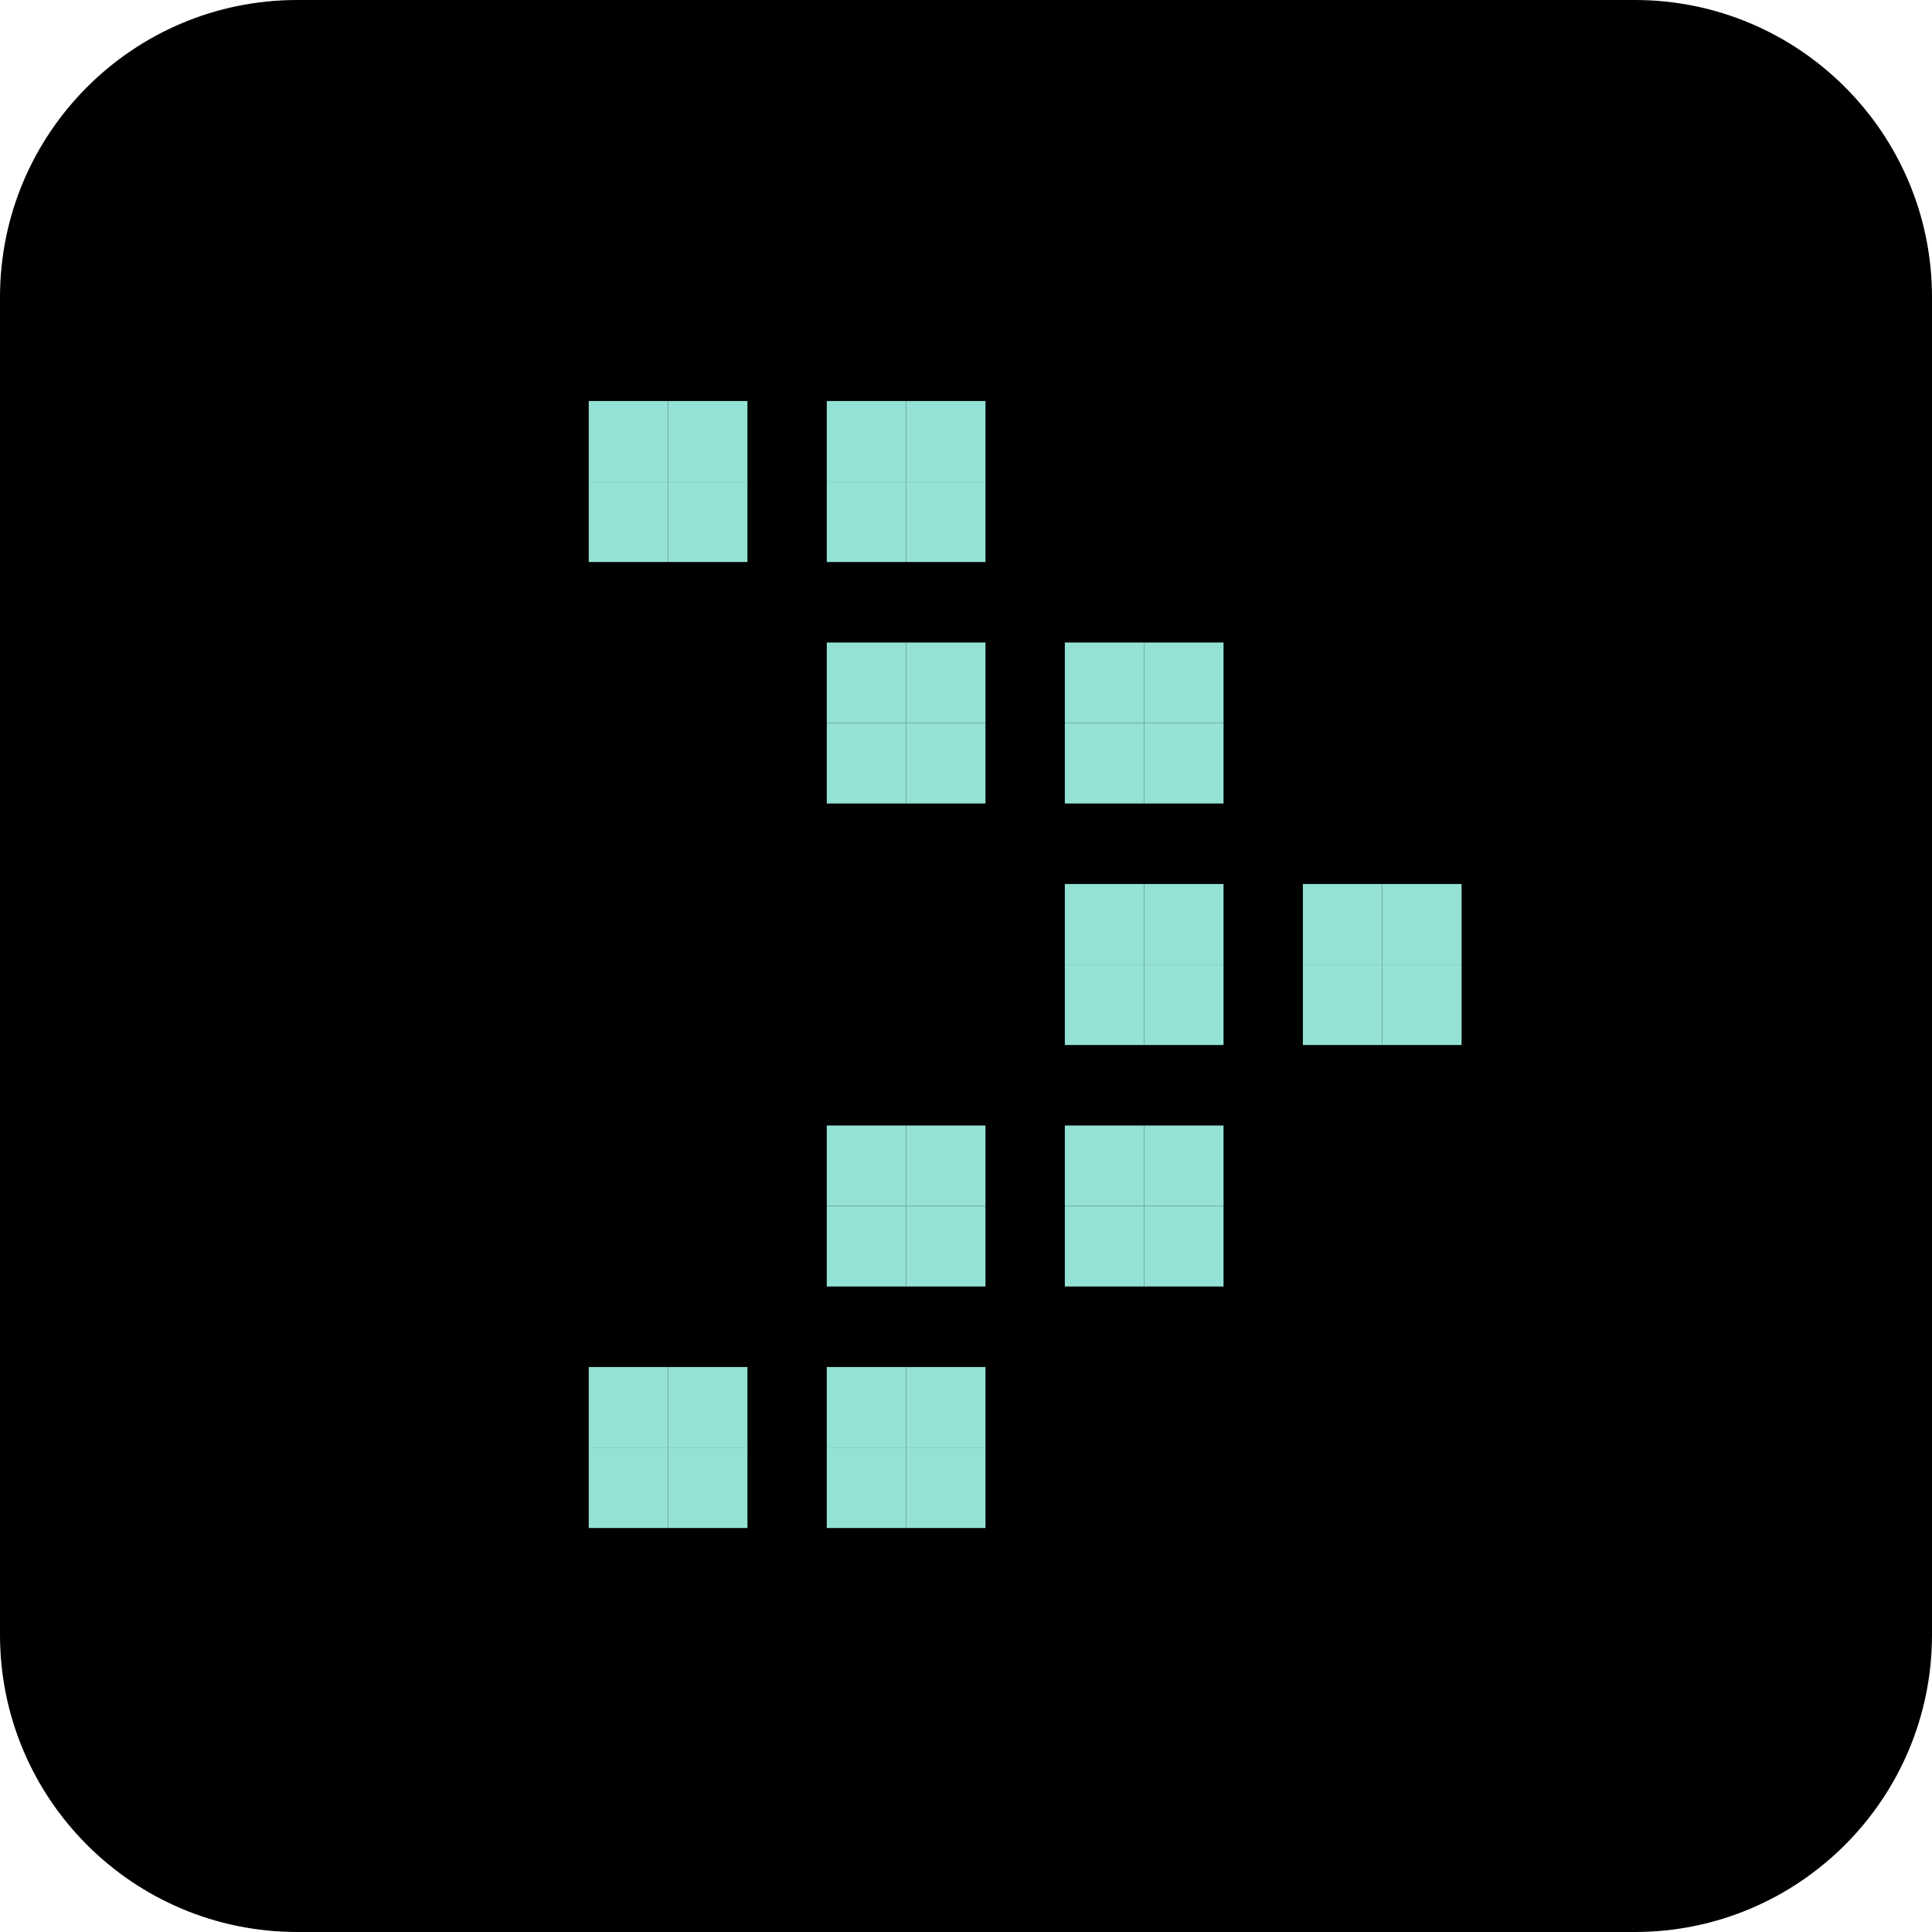
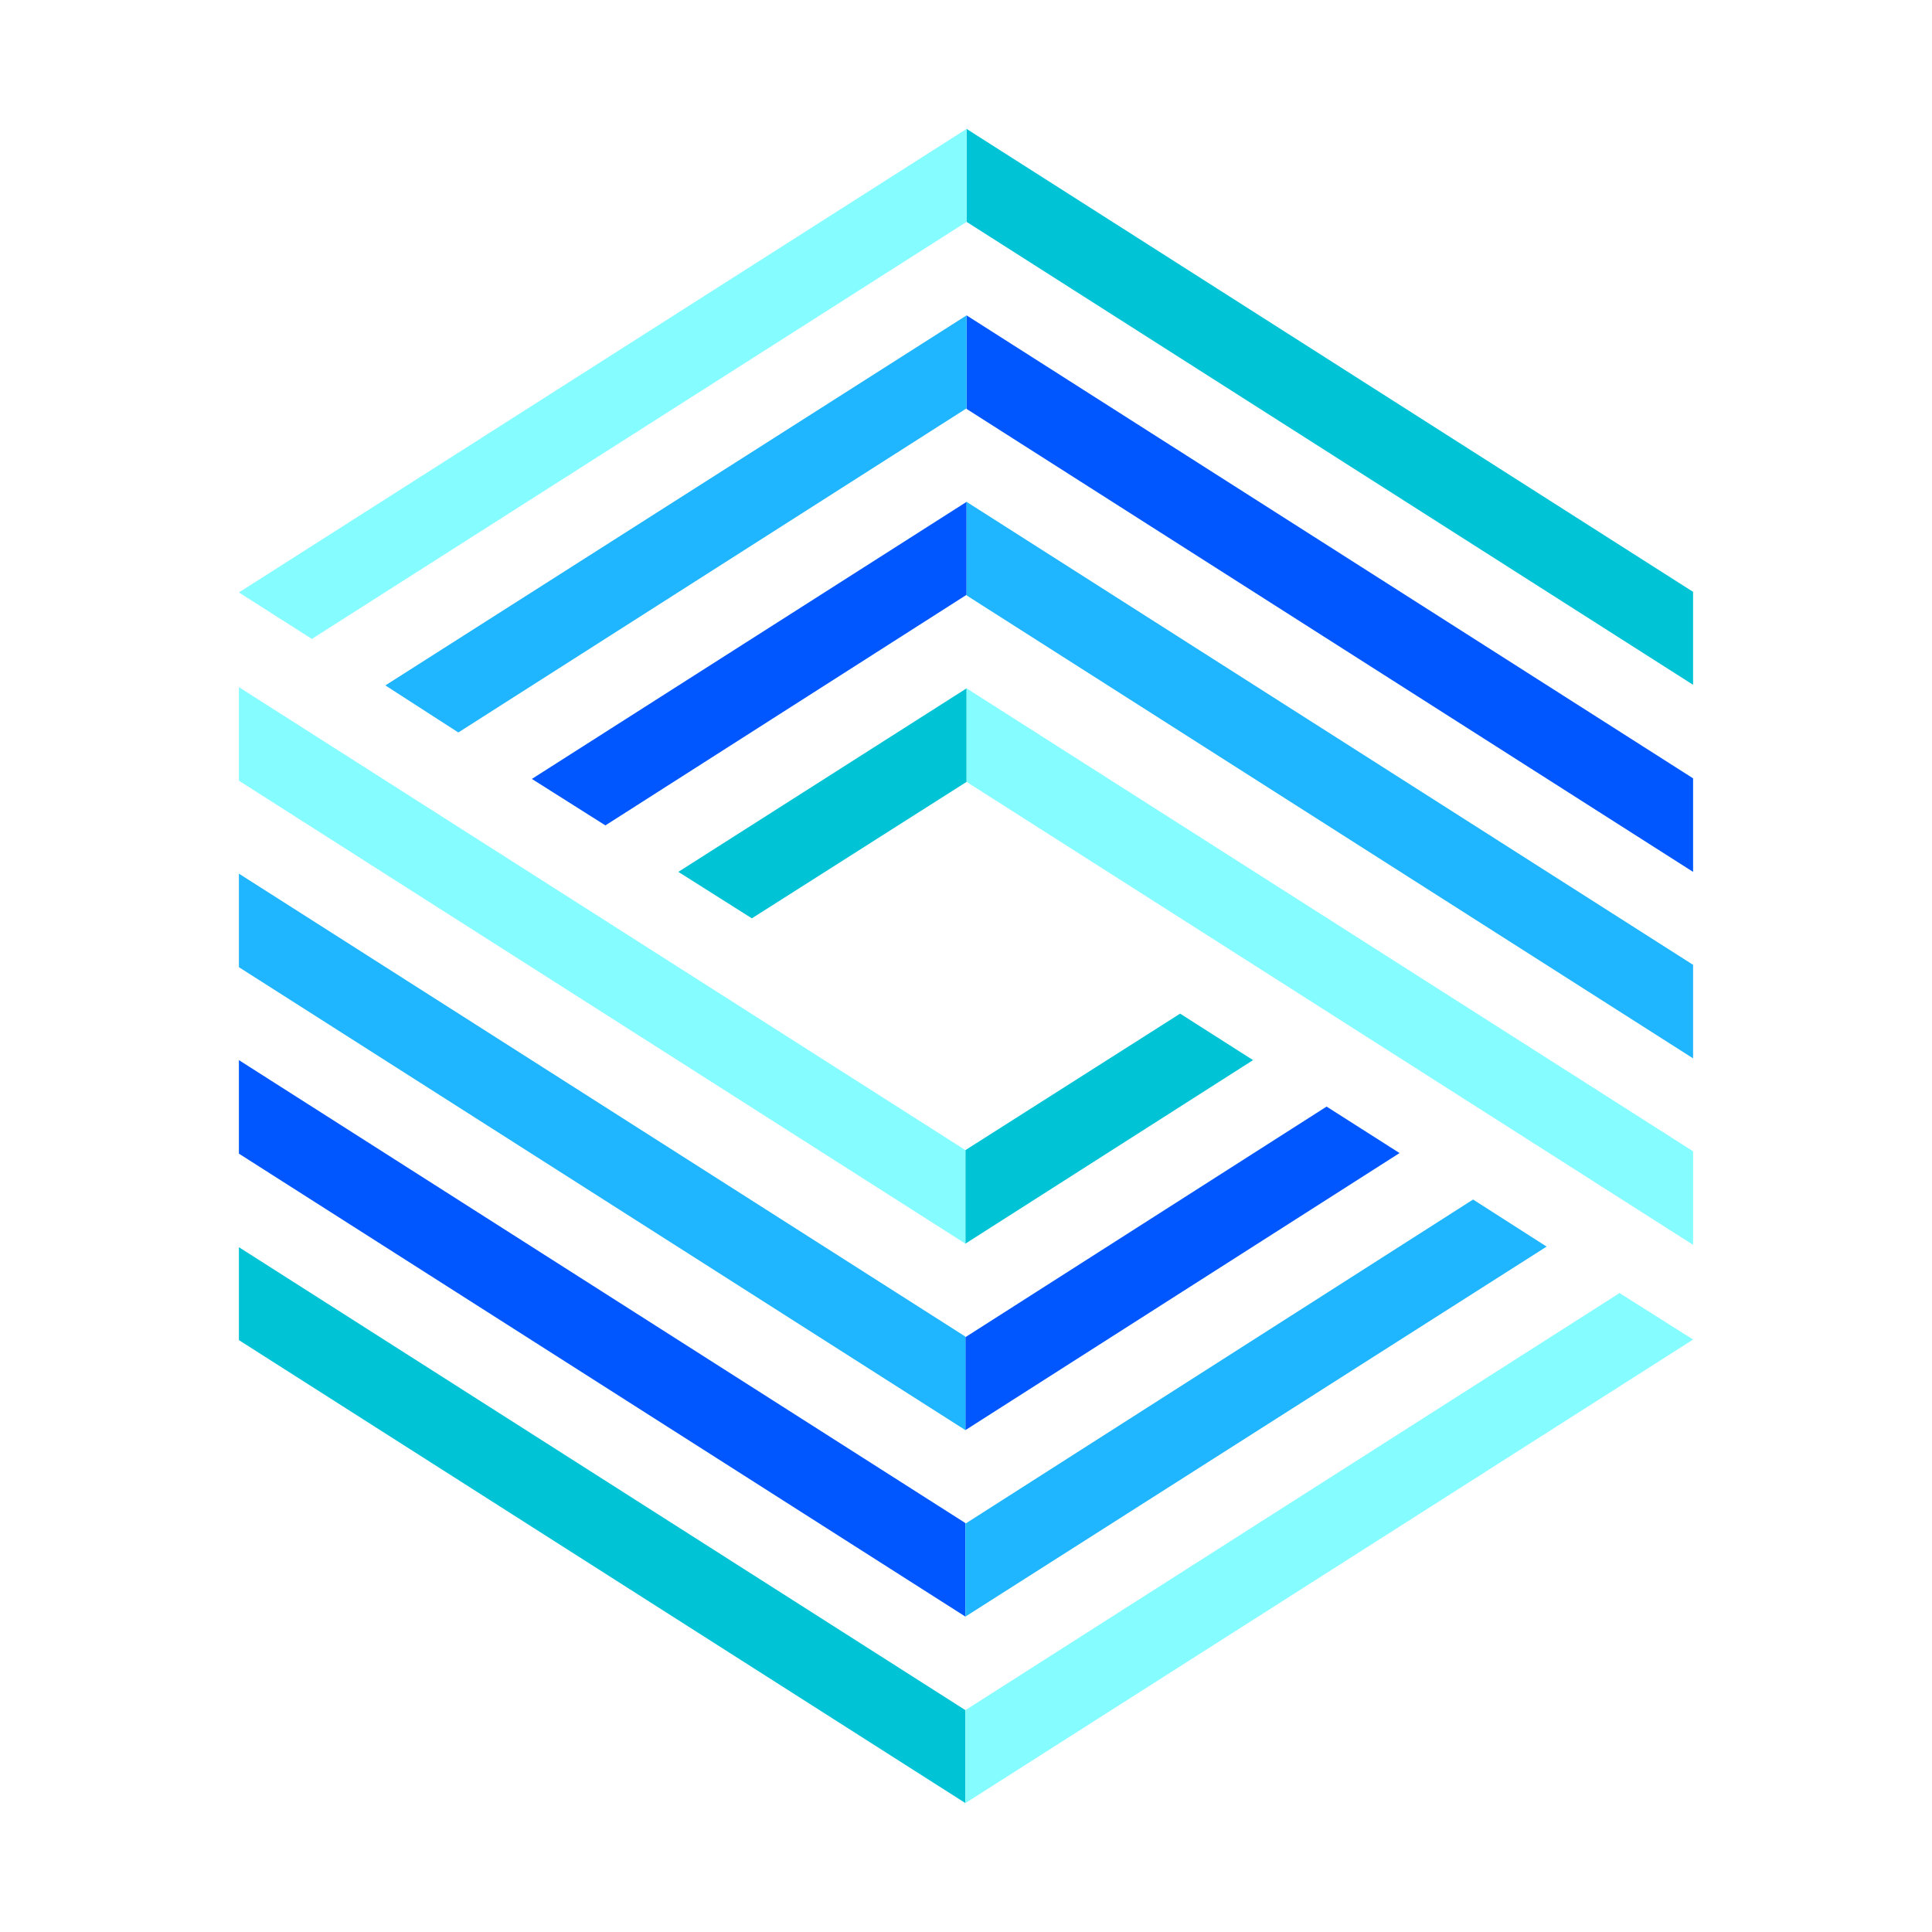
- <svg xmlns="http://www.w3.org/2000/svg" width="650" height="650" viewBox="0 0 650 650" fill="none">
-   <rect width="650" height="650" rx="100" fill="#000001" />
-   <path d="M224.768 134.917H198.071V162H224.768V134.917Z" fill="#94E2D5" />
-   <path d="M251.464 134.917H224.768V162H251.464V134.917Z" fill="#94E2D5" />
-   <path d="M304.858 134.917H278.161V162H304.858V134.917Z" fill="#94E2D5" />
-   <path d="M331.554 134.917H304.857V162H331.554V134.917Z" fill="#94E2D5" />
-   <path d="M224.768 162H198.071V189.083H224.768V162Z" fill="#94E2D5" />
-   <path d="M251.464 162H224.768V189.083H251.464V162Z" fill="#94E2D5" />
-   <path d="M304.858 162H278.161V189.083H304.858V162Z" fill="#94E2D5" />
-   <path d="M331.554 162H304.857V189.083H331.554V162Z" fill="#94E2D5" />
-   <path d="M304.858 216.167H278.161V243.25H304.858V216.167Z" fill="#94E2D5" />
-   <path d="M331.554 216.167H304.857V243.25H331.554V216.167Z" fill="#94E2D5" />
-   <path d="M384.946 216.167H358.25V243.25H384.946V216.167Z" fill="#94E2D5" />
-   <path d="M411.643 216.167H384.946V243.25H411.643V216.167Z" fill="#94E2D5" />
-   <path d="M304.858 243.25H278.161V270.333H304.858V243.25Z" fill="#94E2D5" />
-   <path d="M331.554 243.25H304.857V270.333H331.554V243.25Z" fill="#94E2D5" />
-   <path d="M384.946 243.25H358.25V270.333H384.946V243.25Z" fill="#94E2D5" />
-   <path d="M411.643 243.25H384.946V270.333H411.643V243.25Z" fill="#94E2D5" />
-   <path d="M384.946 297.417H358.25V324.5H384.946V297.417Z" fill="#94E2D5" />
-   <path d="M411.643 297.417H384.946V324.5H411.643V297.417Z" fill="#94E2D5" />
-   <path d="M465.035 297.417H438.339V324.5H465.035V297.417Z" fill="#94E2D5" />
-   <path d="M491.733 297.417H465.036V324.5H491.733V297.417Z" fill="#94E2D5" />
-   <path d="M384.946 324.5H358.25V351.583H384.946V324.5Z" fill="#94E2D5" />
-   <path d="M411.643 324.5H384.946V351.583H411.643V324.5Z" fill="#94E2D5" />
-   <path d="M465.035 324.5H438.339V351.583H465.035V324.5Z" fill="#94E2D5" />
-   <path d="M491.733 324.5H465.036V351.583H491.733V324.5Z" fill="#94E2D5" />
-   <path d="M304.858 378.667H278.161V405.75H304.858V378.667Z" fill="#94E2D5" />
-   <path d="M331.554 378.667H304.857V405.75H331.554V378.667Z" fill="#94E2D5" />
-   <path d="M384.946 378.667H358.25V405.75H384.946V378.667Z" fill="#94E2D5" />
-   <path d="M411.643 378.667H384.946V405.75H411.643V378.667Z" fill="#94E2D5" />
-   <path d="M304.858 405.75H278.161V432.833H304.858V405.75Z" fill="#94E2D5" />
-   <path d="M331.554 405.75H304.857V432.833H331.554V405.75Z" fill="#94E2D5" />
-   <path d="M384.946 405.75H358.25V432.833H384.946V405.75Z" fill="#94E2D5" />
-   <path d="M411.643 405.75H384.946V432.833H411.643V405.75Z" fill="#94E2D5" />
-   <path d="M224.768 459.917H198.071V487H224.768V459.917Z" fill="#94E2D5" />
-   <path d="M251.464 459.917H224.768V487H251.464V459.917Z" fill="#94E2D5" />
-   <path d="M304.858 459.917H278.161V487H304.858V459.917Z" fill="#94E2D5" />
-   <path d="M331.554 459.917H304.857V487H331.554V459.917Z" fill="#94E2D5" />
-   <path d="M224.768 487H198.071V514.083H224.768V487Z" fill="#94E2D5" />
-   <path d="M251.464 487H224.768V514.083H251.464V487Z" fill="#94E2D5" />
-   <path d="M304.858 487H278.161V514.083H304.858V487Z" fill="#94E2D5" />
-   <path d="M331.554 487H304.857V514.083H331.554V487Z" fill="#94E2D5" />
+ <svg xmlns="http://www.w3.org/2000/svg" width="2000" zoomAndPan="magnify" viewBox="0 0 1500 1500" height="2000" preserveAspectRatio="xMidYMid meet" version="1.0">
+   <defs>
+     <clipPath id="de7684056c">
+       <path d="M 185.488 100.078 L 1314.238 100.078 L 1314.238 1399.918 L 185.488 1399.918 Z M 185.488 100.078 " clip-rule="nonzero" />
+     </clipPath>
+     <clipPath id="117fe7aa34">
+       <path d="M 185.488 244 L 1314.238 244 L 1314.238 1255.586 L 185.488 1255.586 Z M 185.488 244 " clip-rule="nonzero" />
+     </clipPath>
+     <clipPath id="f35afc18d5">
+       <path d="M 185.488 100.078 L 1314.238 100.078 L 1314.238 1399.918 L 185.488 1399.918 Z M 185.488 100.078 " clip-rule="nonzero" />
+     </clipPath>
+   </defs>
+   <g clip-path="url(#de7684056c)">
+     <path fill="#00c3d6" d="M 749.539 1399.918 L 749.539 1327.754 L 185.488 968.316 L 185.488 1040.465 Z M 749.539 892.957 L 749.539 965.566 L 972.871 823.074 L 916.246 786.984 Z M 750.449 100.078 L 750.449 172.242 L 1314.504 531.68 L 1314.504 459.516 Z M 750.449 607.039 L 750.449 534.43 L 526.656 676.922 L 583.746 712.996 L 750.449 607.039 " fill-opacity="1" fill-rule="nonzero" />
+   </g>
+   <g clip-path="url(#117fe7aa34)">
+     <path fill="#0057ff" d="M 749.539 1255.125 L 749.539 1182.512 L 185.488 823.074 L 185.488 895.688 Z M 749.539 1110.348 L 1086.605 895.238 L 1029.961 859.148 L 749.539 1038.18 Z M 750.449 244.855 L 750.449 317.484 L 1314.504 676.922 L 1314.504 604.293 Z M 750.449 389.633 L 412.938 604.758 L 470.031 640.832 L 750.449 461.801 L 750.449 389.633 " fill-opacity="1" fill-rule="nonzero" />
+     <path fill="#1fb5ff" d="M 749.539 1110.348 L 749.539 1037.734 L 185.488 678.297 L 185.488 750.91 Z M 749.539 1255.125 L 1200.785 967.852 L 1143.695 931.312 L 749.539 1182.977 Z M 750.449 389.633 L 750.449 462.262 L 1314.504 821.699 L 1314.504 749.09 Z M 750.449 244.855 L 299.203 532.145 L 355.848 568.684 L 750.449 317.023 L 750.449 244.855 " fill-opacity="1" fill-rule="nonzero" />
+   </g>
+   <g clip-path="url(#f35afc18d5)">
+     <path fill="#85fcff" d="M 749.539 965.566 L 749.539 892.957 L 185.488 533.5 L 185.488 606.129 Z M 749.539 1399.918 L 1314.504 1040.02 L 1257.414 1003.926 L 749.539 1327.754 Z M 750.449 534.43 L 750.449 607.039 L 1314.504 966.477 L 1314.504 893.867 Z M 750.449 100.078 L 185.488 459.98 L 242.113 496.055 L 750.449 172.242 L 750.449 100.078 " fill-opacity="1" fill-rule="nonzero" />
+   </g>
</svg>
